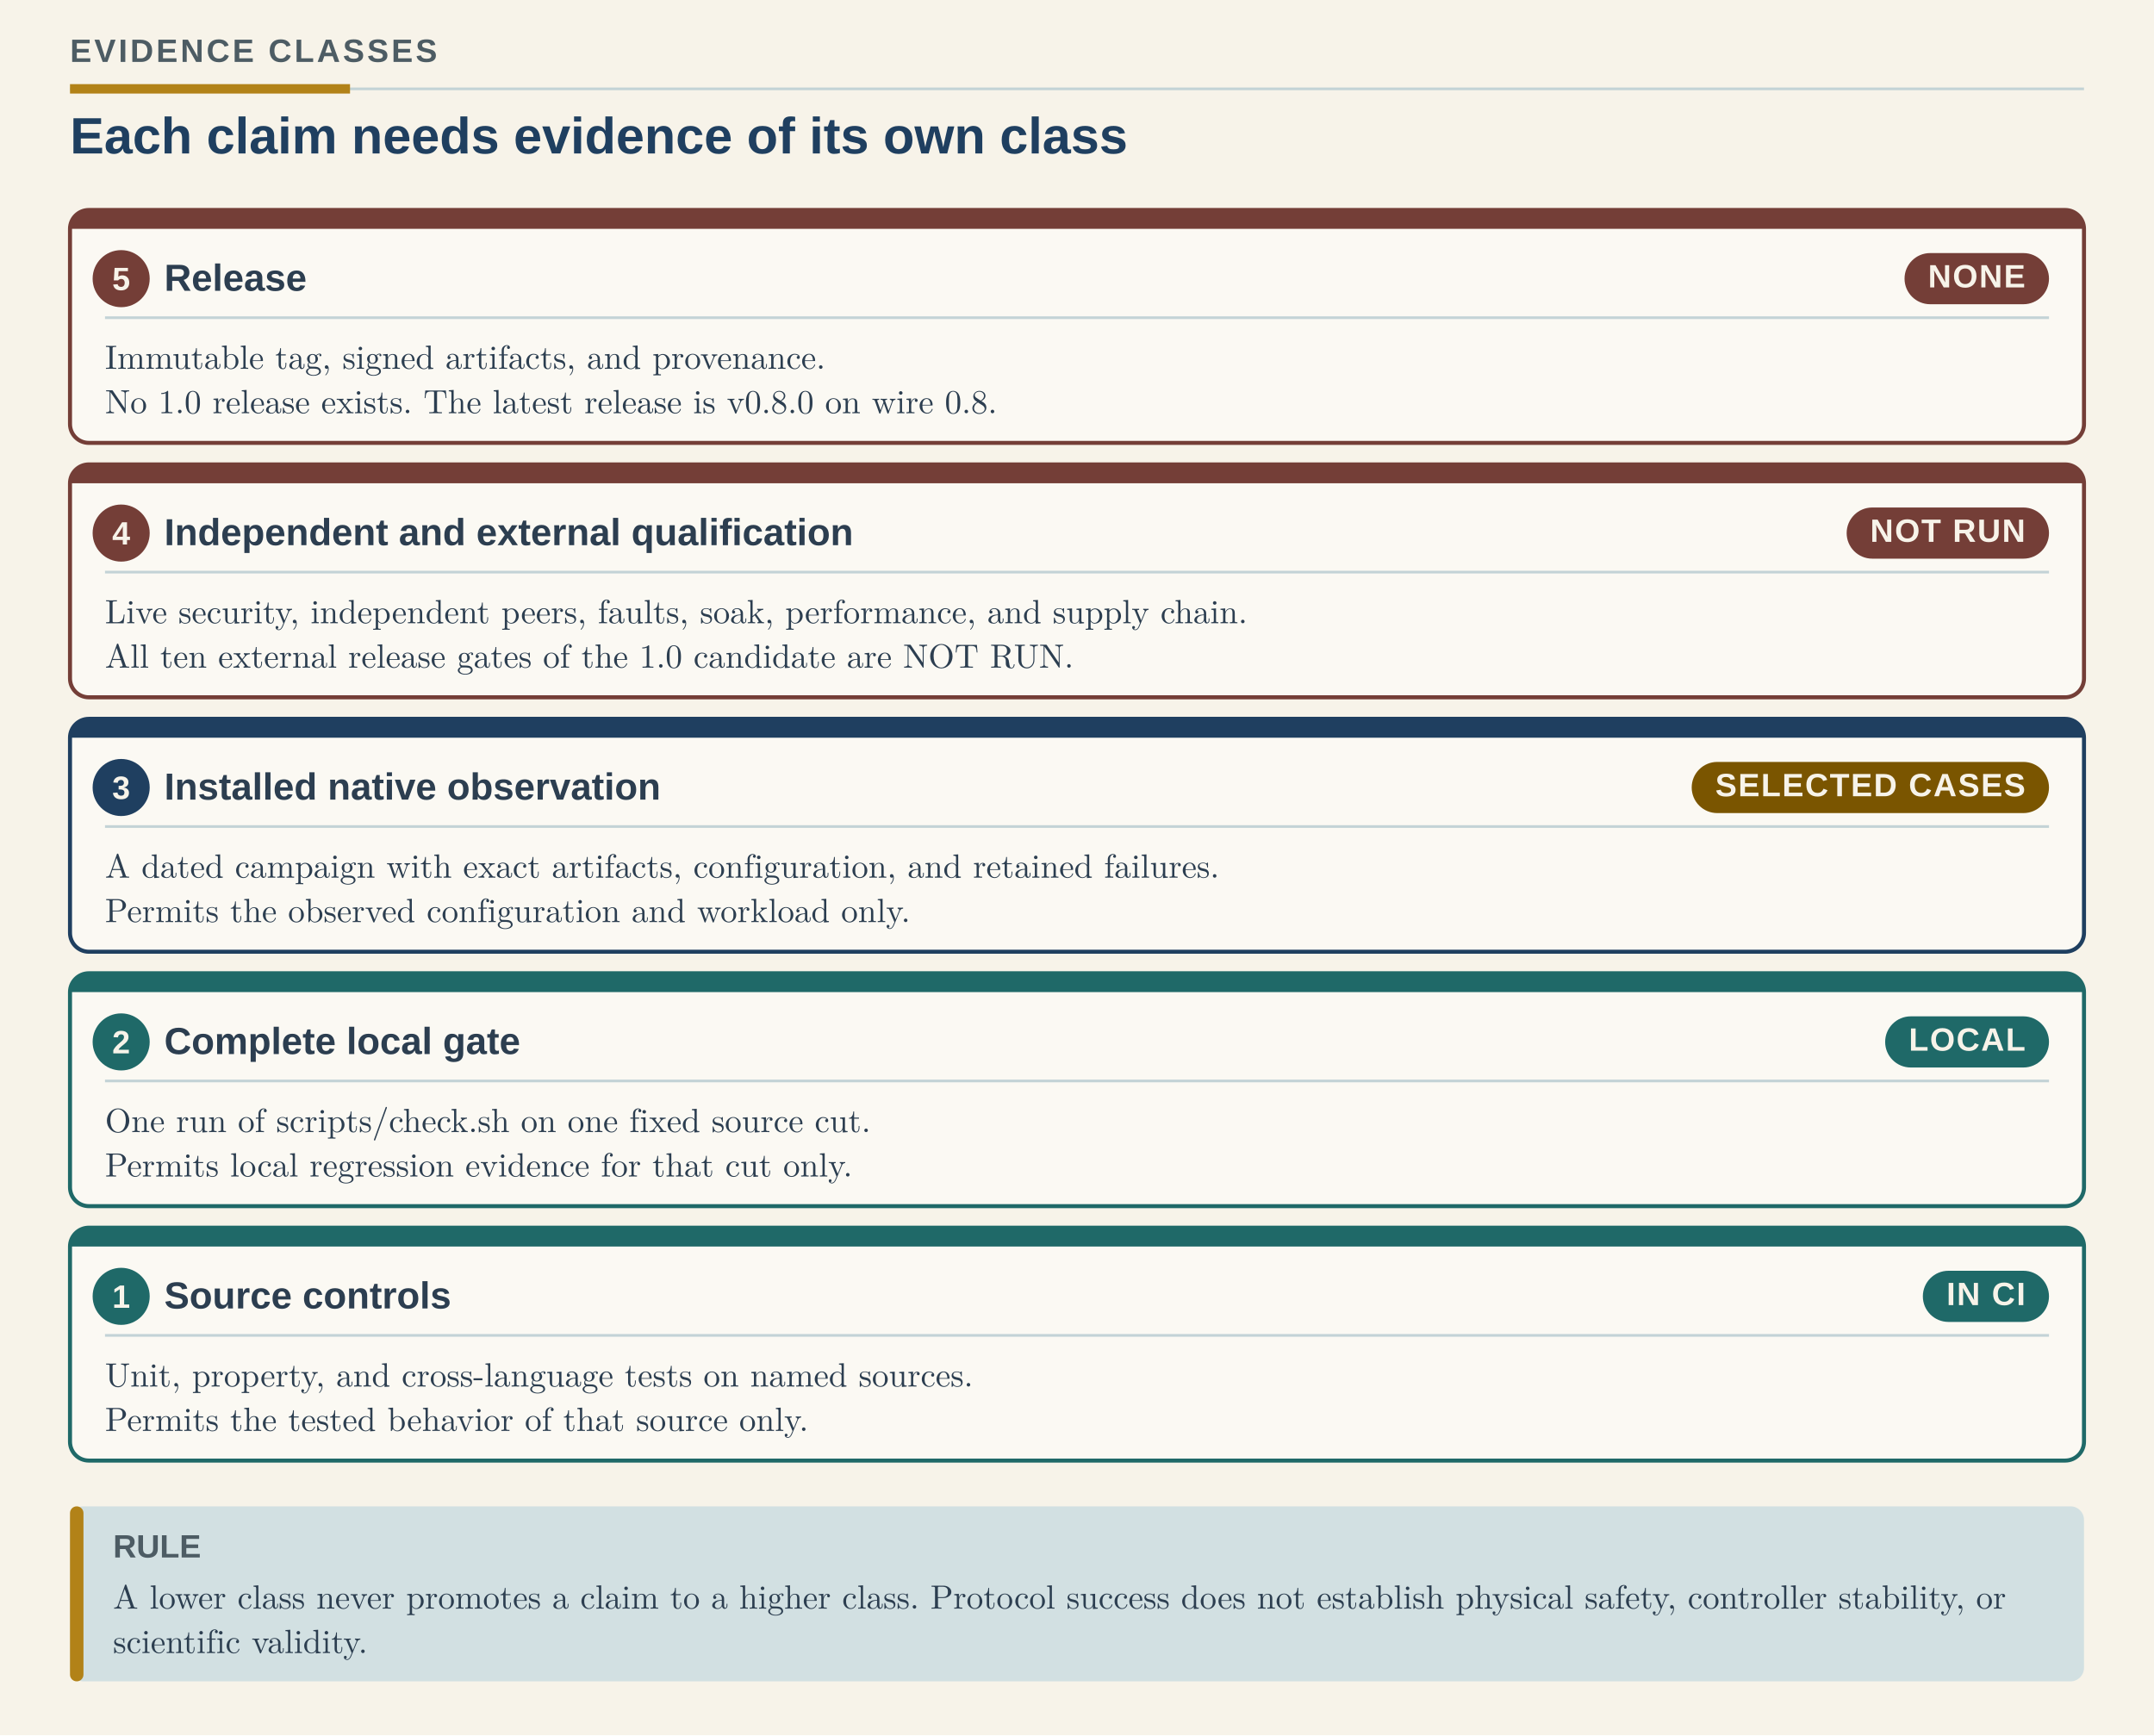
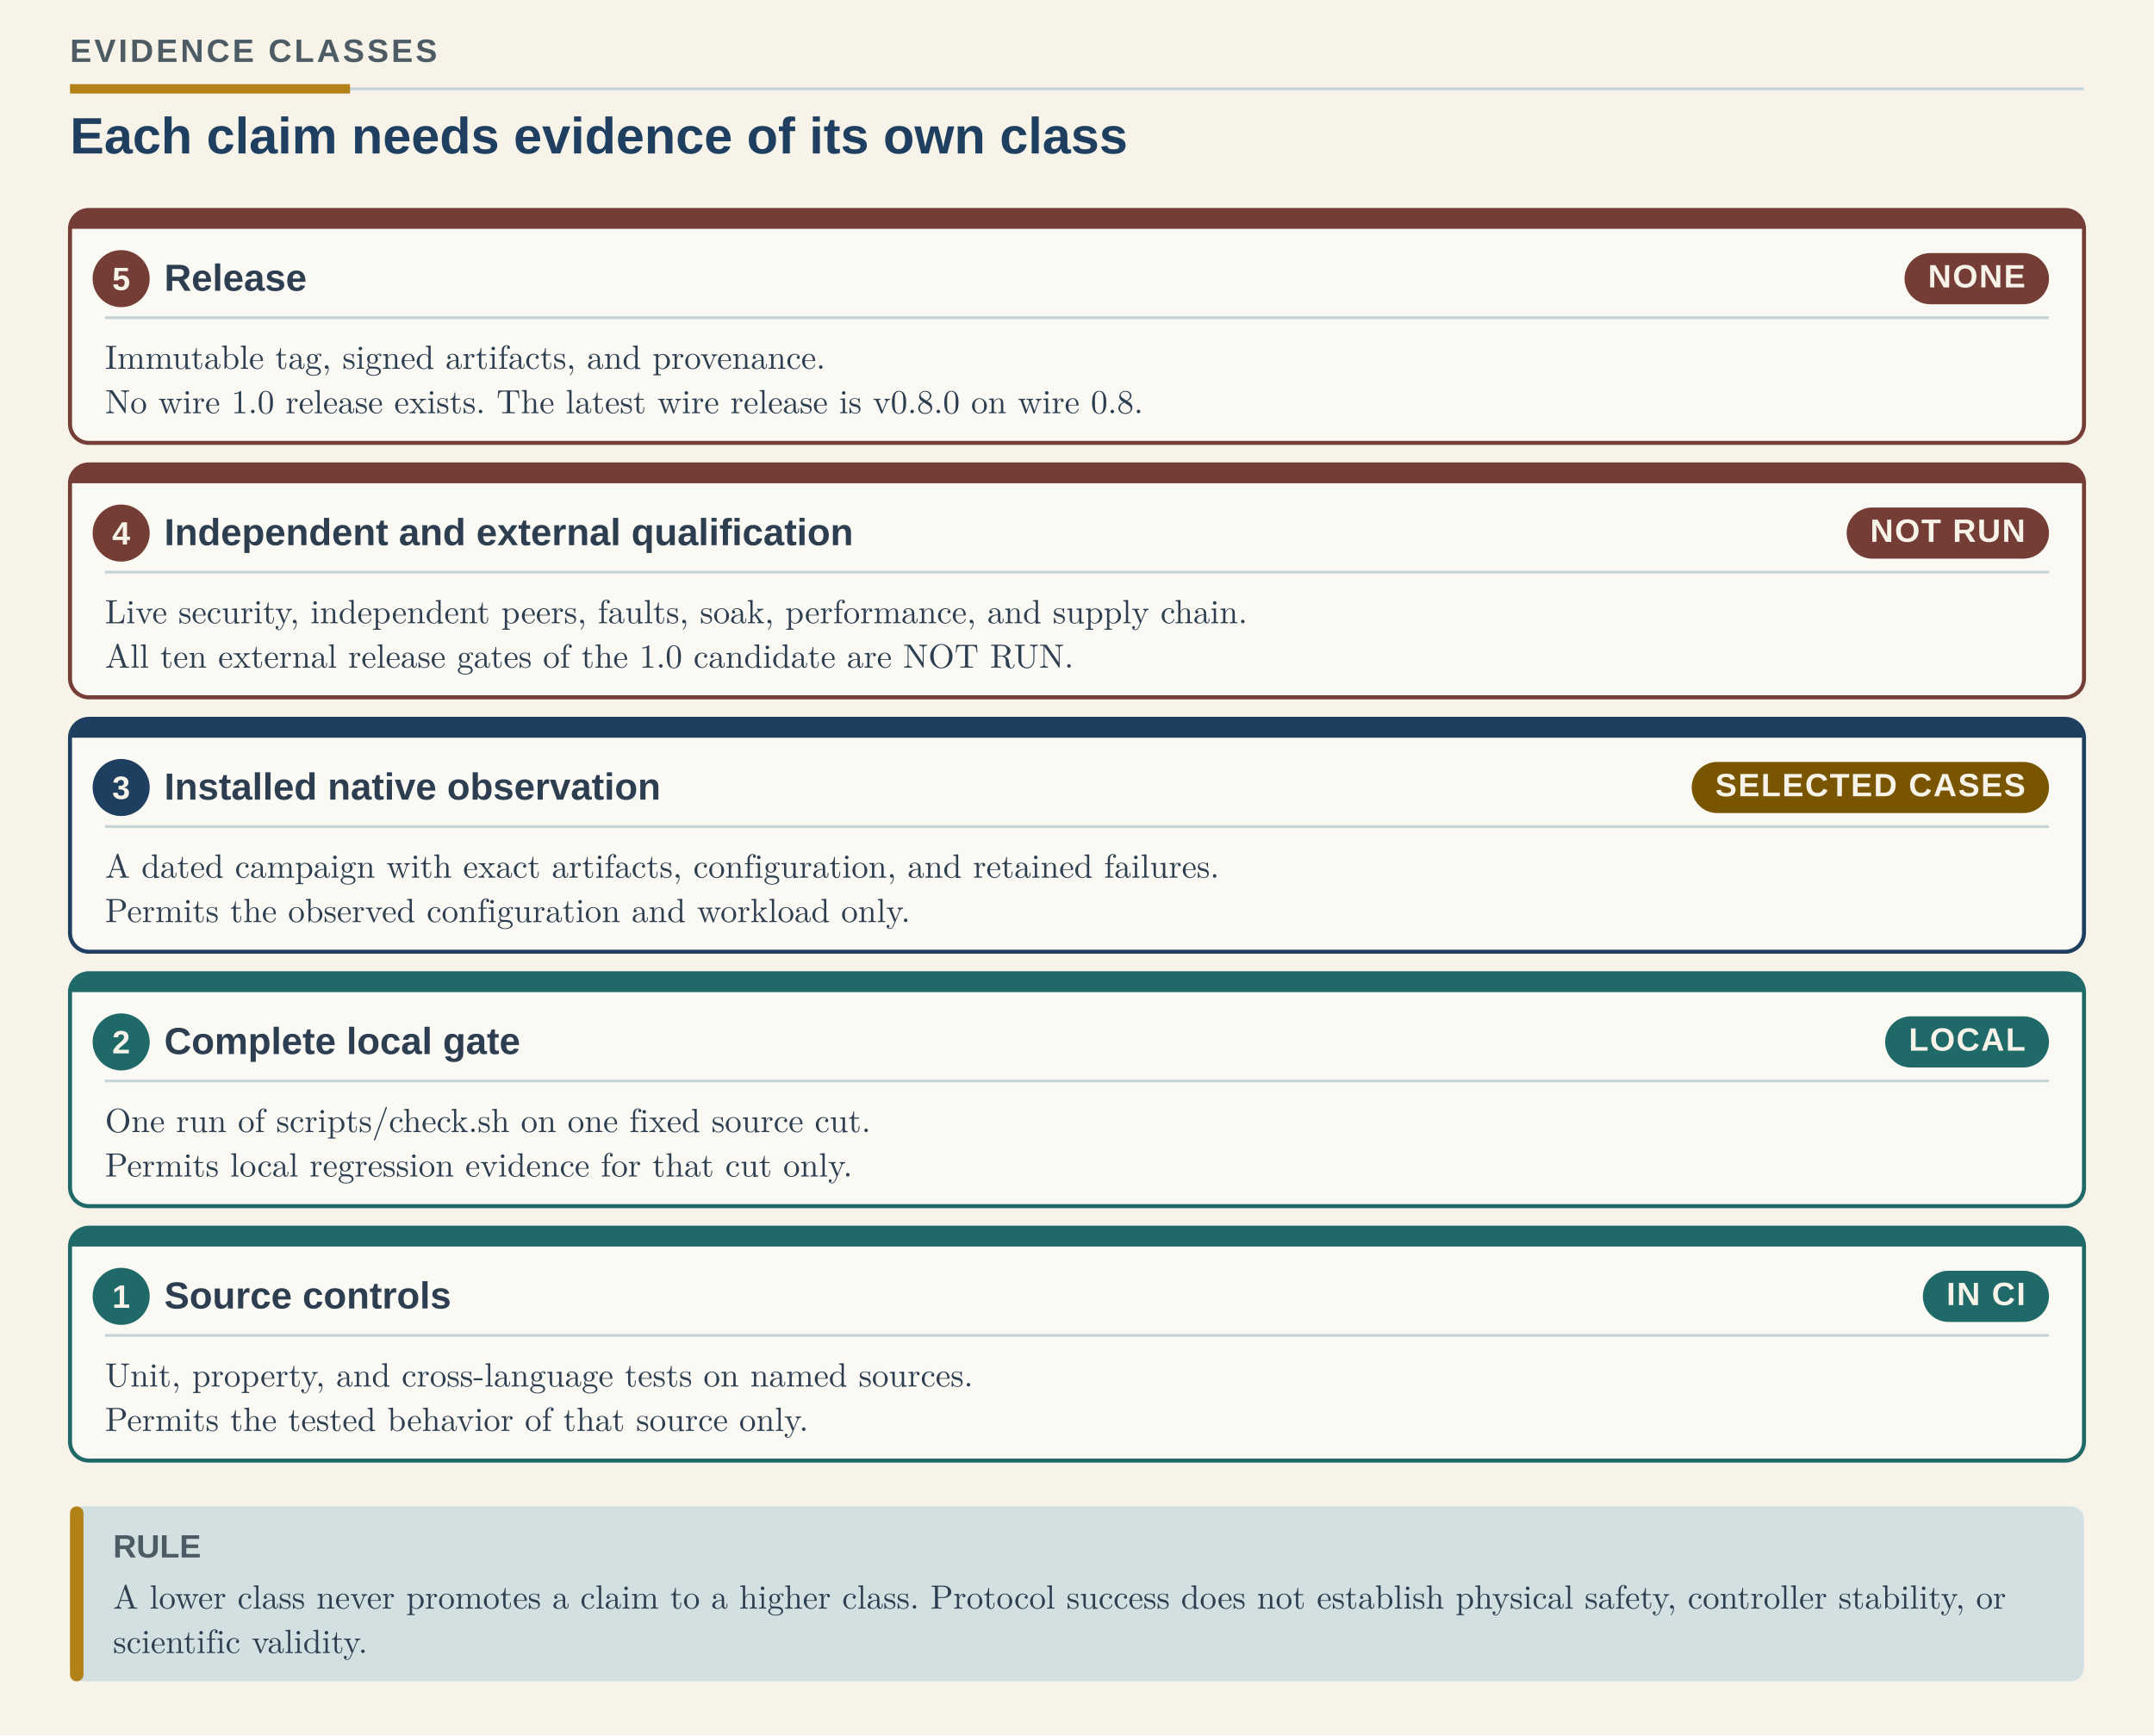
<svg xmlns="http://www.w3.org/2000/svg" xml:lang="en" width="1600" height="1289" viewBox="0 0 1600 1289" role="img" aria-labelledby="evidence-ladder-title evidence-ladder-desc">
  <defs>
    <style>.s{font-family:'Source Sans Pro', 'Source Sans 3', Arial, 'Liberation Sans', 'Helvetica Neue', Helvetica, sans-serif}.r{font-family:'Latin Modern Roman', 'LM Roman 10', 'Times New Roman', 'Liberation Serif', Times, serif}</style>
    <pattern id="evidence-ladder-hatch" width="12" height="12" patternUnits="userSpaceOnUse" patternTransform="rotate(40)">
      <line x1="0" y1="0" x2="0" y2="12" stroke="#B28218" stroke-width="3" />
    </pattern>
  </defs>
  <rect width="1600" height="1289" fill="#F7F3E9" />
  <path d="M52 66 L1548 66" stroke="#C3D3D6" stroke-width="2" fill="none" stroke-linecap="butt" />
  <path d="M52 66 L260 66" stroke="#B28218" stroke-width="7" fill="none" stroke-linecap="butt" />
  <rect x="52" y="156" width="1496" height="173" rx="14" fill="#FBF9F3" stroke="#743E37" stroke-width="3" />
  <path d="M52 170 L52 170 Q52 156 66 156 L1534 156 Q1548 156 1548 170 L1548 170 Z" fill="#743E37" />
  <circle cx="90" cy="207" r="21.2" fill="#743E37" />
  <path d="M78 236 L1522 236" stroke="#C3D3D6" stroke-width="2" fill="none" stroke-linecap="butt" />
  <rect x="1414.7" y="188" width="107.3" height="38" rx="19" fill="#743E37" />
  <rect x="52" y="345" width="1496" height="173" rx="14" fill="#FBF9F3" stroke="#743E37" stroke-width="3" />
  <path d="M52 359 L52 359 Q52 345 66 345 L1534 345 Q1548 345 1548 359 L1548 359 Z" fill="#743E37" />
  <circle cx="90" cy="396" r="21.2" fill="#743E37" />
  <path d="M78 425 L1522 425" stroke="#C3D3D6" stroke-width="2" fill="none" stroke-linecap="butt" />
  <rect x="1371.7" y="377" width="150.3" height="38" rx="19" fill="#743E37" />
  <rect x="52" y="534" width="1496" height="173" rx="14" fill="#FBF9F3" stroke="#1F3F60" stroke-width="3" />
  <path d="M52 548 L52 548 Q52 534 66 534 L1534 534 Q1548 534 1548 548 L1548 548 Z" fill="#1F3F60" />
  <circle cx="90" cy="585" r="21.2" fill="#1F3F60" />
  <path d="M78 614 L1522 614" stroke="#C3D3D6" stroke-width="2" fill="none" stroke-linecap="butt" />
  <rect x="1256.6" y="566" width="265.4" height="38" rx="19" fill="#7A5500" />
  <rect x="52" y="723" width="1496" height="173" rx="14" fill="#FBF9F3" stroke="#1F6968" stroke-width="3" />
  <path d="M52 737 L52 737 Q52 723 66 723 L1534 723 Q1548 723 1548 737 L1548 737 Z" fill="#1F6968" />
  <circle cx="90" cy="774" r="21.2" fill="#1F6968" />
  <path d="M78 803 L1522 803" stroke="#C3D3D6" stroke-width="2" fill="none" stroke-linecap="butt" />
  <rect x="1400.3" y="755" width="121.7" height="38" rx="19" fill="#1F6968" />
  <rect x="52" y="912" width="1496" height="173" rx="14" fill="#FBF9F3" stroke="#1F6968" stroke-width="3" />
  <path d="M52 926 L52 926 Q52 912 66 912 L1534 912 Q1548 912 1548 926 L1548 926 Z" fill="#1F6968" />
  <circle cx="90" cy="963" r="21.2" fill="#1F6968" />
  <path d="M78 992 L1522 992" stroke="#C3D3D6" stroke-width="2" fill="none" stroke-linecap="butt" />
  <rect x="1428.3" y="944" width="93.7" height="38" rx="19" fill="#1F6968" />
  <rect x="52" y="1119" width="1496" height="130" rx="10" fill="#D2E0E2" />
  <rect x="52" y="1119" width="10" height="130" rx="5" fill="#B28218" />
  <text x="52" y="46" class="s" font-size="24" fill="#4D5C64" font-weight="700" letter-spacing="2">EVIDENCE CLASSES</text>
  <text x="52" y="114" class="s" font-size="38" fill="#1F3F60" font-weight="700">Each claim needs evidence of its own class</text>
  <text x="90" y="215.5" class="s" font-size="24" fill="#F7F3E9" font-weight="700" letter-spacing="1" text-anchor="middle">5</text>
  <text x="122" y="216" class="s" font-size="28" fill="#2C3E50" font-weight="700">Release</text>
  <text x="78" y="274" class="r" font-size="25" fill="#2C3E50">Immutable tag, signed artifacts, and provenance.</text>
-   <text x="78" y="307" class="r" font-size="25" fill="#2C3E50">No 1.0 release exists. The latest release is v0.8.0 on wire 0.8.</text>
+   <text x="78" y="307" class="r" font-size="25" fill="#2C3E50">No wire 1.0 release exists. The latest wire release is v0.8.0 on wire 0.8.</text>
  <text x="1468.3" y="213.5" class="s" font-size="24" fill="#F7F3E9" font-weight="700" letter-spacing="1" text-anchor="middle">NONE</text>
  <text x="90" y="404.5" class="s" font-size="24" fill="#F7F3E9" font-weight="700" letter-spacing="1" text-anchor="middle">4</text>
  <text x="122" y="405" class="s" font-size="28" fill="#2C3E50" font-weight="700">Independent and external qualification</text>
  <text x="78" y="463" class="r" font-size="25" fill="#2C3E50">Live security, independent peers, faults, soak, performance, and supply chain.</text>
  <text x="78" y="496" class="r" font-size="25" fill="#2C3E50">All ten external release gates of the 1.0 candidate are NOT RUN.</text>
  <text x="1446.8" y="402.5" class="s" font-size="24" fill="#F7F3E9" font-weight="700" letter-spacing="1" text-anchor="middle">NOT RUN</text>
  <text x="90" y="593.5" class="s" font-size="24" fill="#F7F3E9" font-weight="700" letter-spacing="1" text-anchor="middle">3</text>
  <text x="122" y="594" class="s" font-size="28" fill="#2C3E50" font-weight="700">Installed native observation</text>
  <text x="78" y="652" class="r" font-size="25" fill="#2C3E50">A dated campaign with exact artifacts, configuration, and retained failures.</text>
  <text x="78" y="685" class="r" font-size="25" fill="#2C3E50">Permits the observed configuration and workload only.</text>
  <text x="1389.3" y="591.5" class="s" font-size="24" fill="#F7F3E9" font-weight="700" letter-spacing="1" text-anchor="middle">SELECTED CASES</text>
  <text x="90" y="782.5" class="s" font-size="24" fill="#F7F3E9" font-weight="700" letter-spacing="1" text-anchor="middle">2</text>
  <text x="122" y="783" class="s" font-size="28" fill="#2C3E50" font-weight="700">Complete local gate</text>
  <text x="78" y="841" class="r" font-size="25" fill="#2C3E50">One run of scripts/check.sh on one fixed source cut.</text>
  <text x="78" y="874" class="r" font-size="25" fill="#2C3E50">Permits local regression evidence for that cut only.</text>
  <text x="1461.2" y="780.5" class="s" font-size="24" fill="#F7F3E9" font-weight="700" letter-spacing="1" text-anchor="middle">LOCAL</text>
  <text x="90" y="971.5" class="s" font-size="24" fill="#F7F3E9" font-weight="700" letter-spacing="1" text-anchor="middle">1</text>
  <text x="122" y="972" class="s" font-size="28" fill="#2C3E50" font-weight="700">Source controls</text>
  <text x="78" y="1030" class="r" font-size="25" fill="#2C3E50">Unit, property, and cross-language tests on named sources.</text>
  <text x="78" y="1063" class="r" font-size="25" fill="#2C3E50">Permits the tested behavior of that source only.</text>
  <text x="1475.2" y="969.5" class="s" font-size="24" fill="#F7F3E9" font-weight="700" letter-spacing="1" text-anchor="middle">IN CI</text>
  <text x="84" y="1157" class="s" font-size="24" fill="#4D5C64" font-weight="600">RULE</text>
  <text x="84" y="1195" class="r" font-size="25" fill="#2C3E50">A lower class never promotes a claim to a higher class. Protocol success does not establish physical safety, controller stability, or</text>
  <text x="84" y="1228" class="r" font-size="25" fill="#2C3E50">scientific validity.</text>
</svg>
